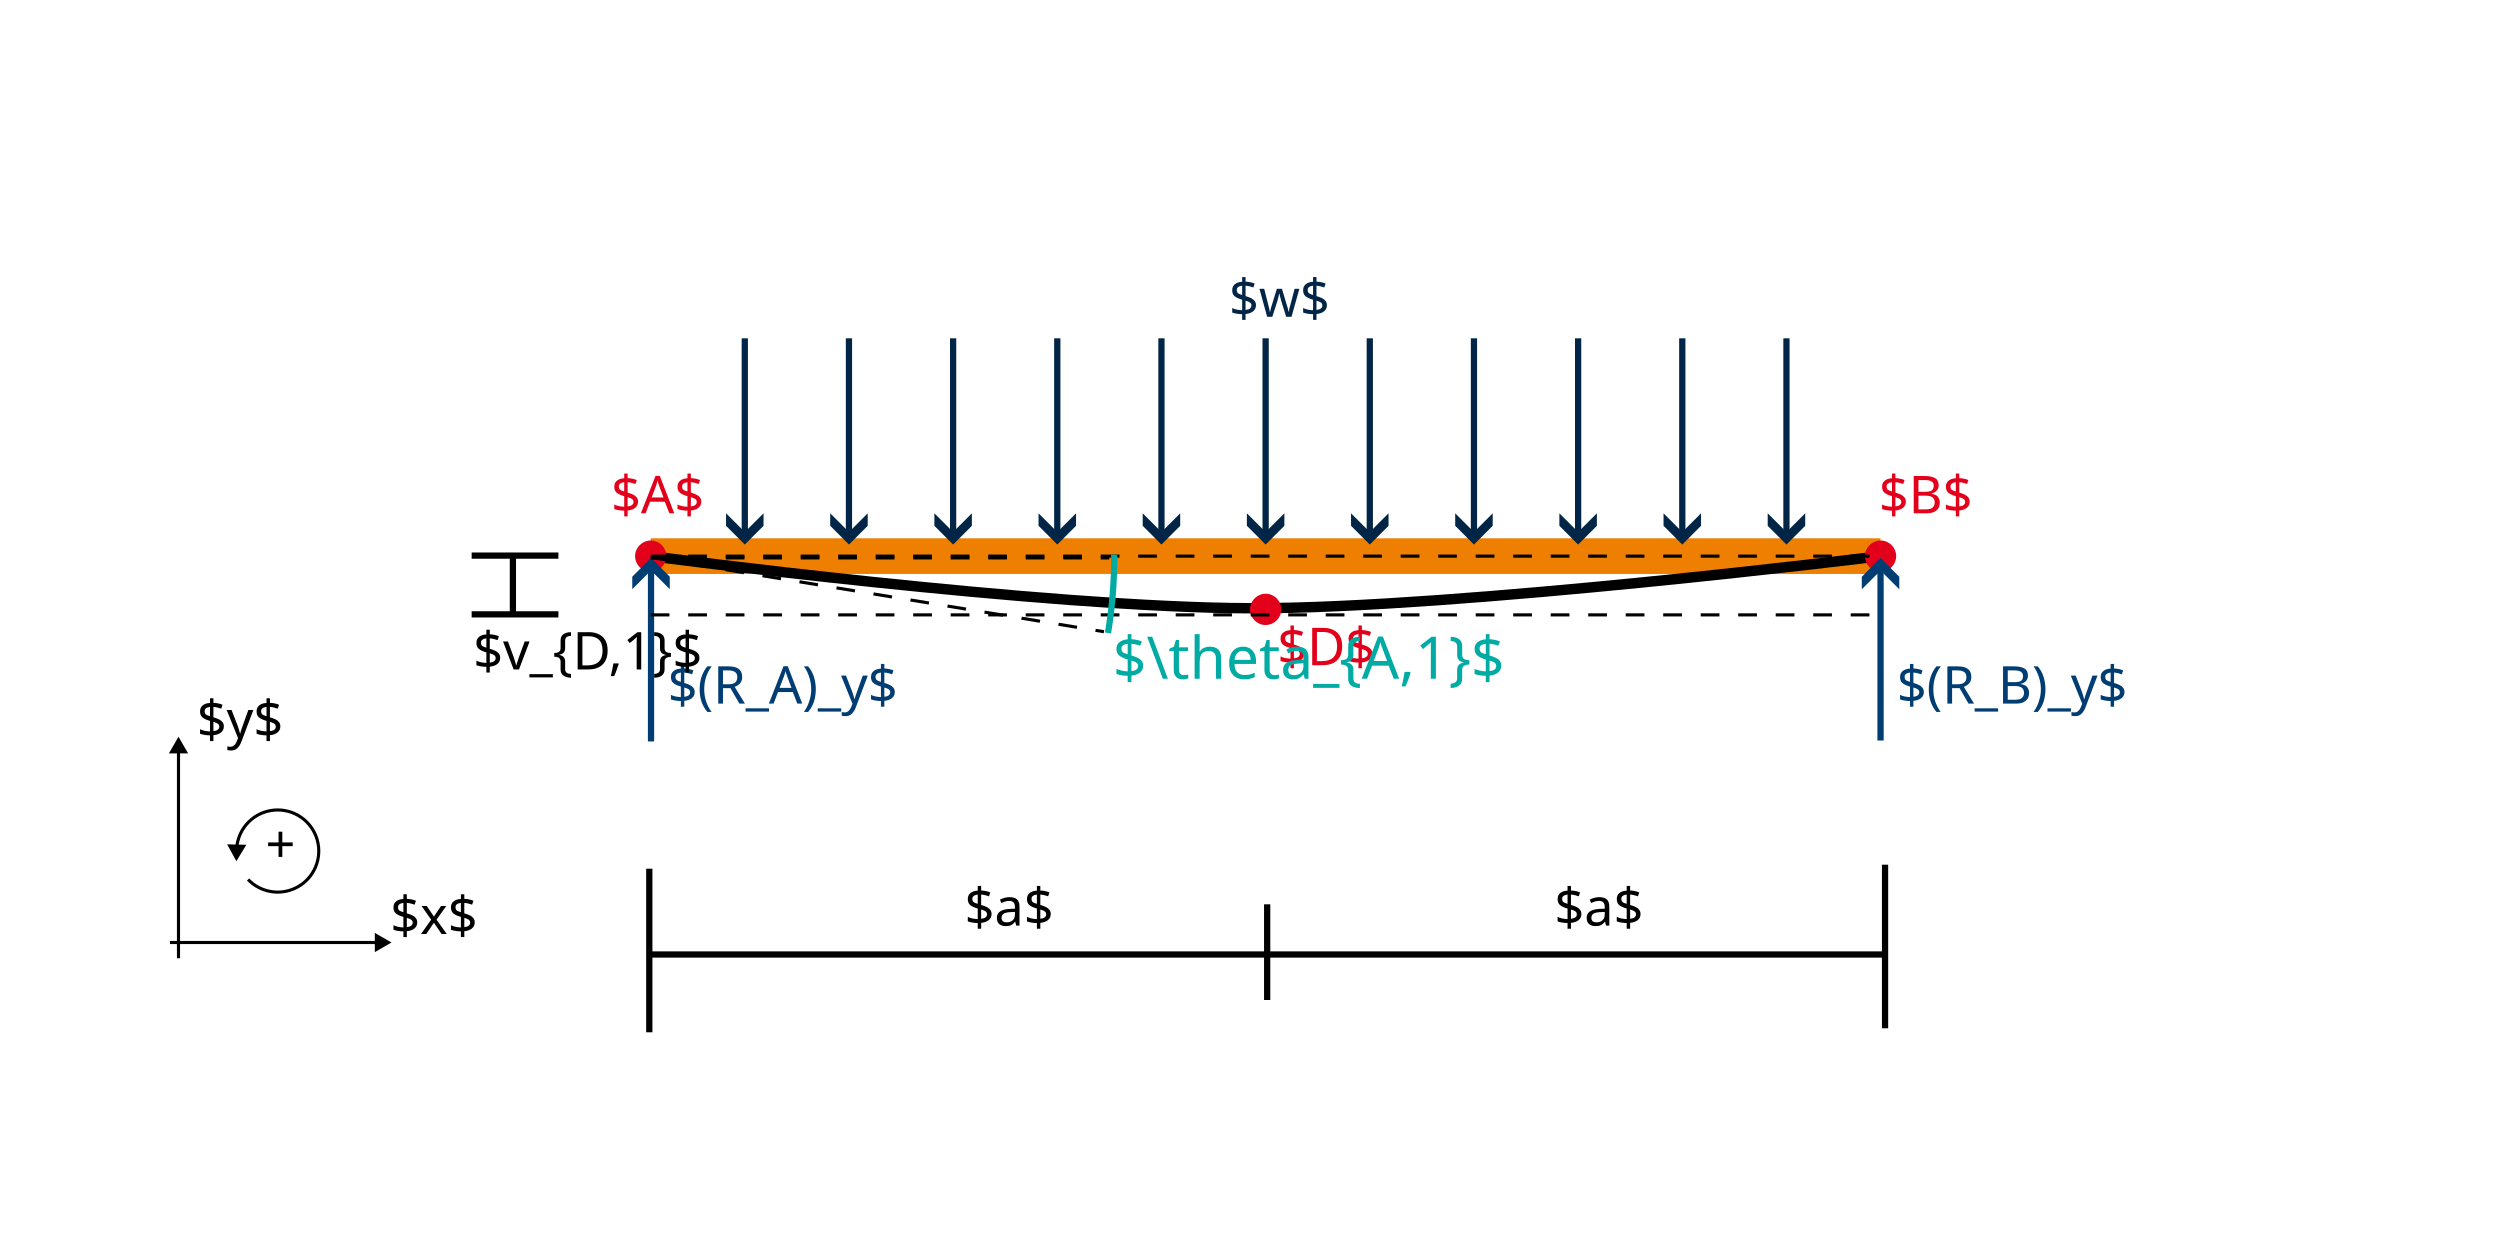
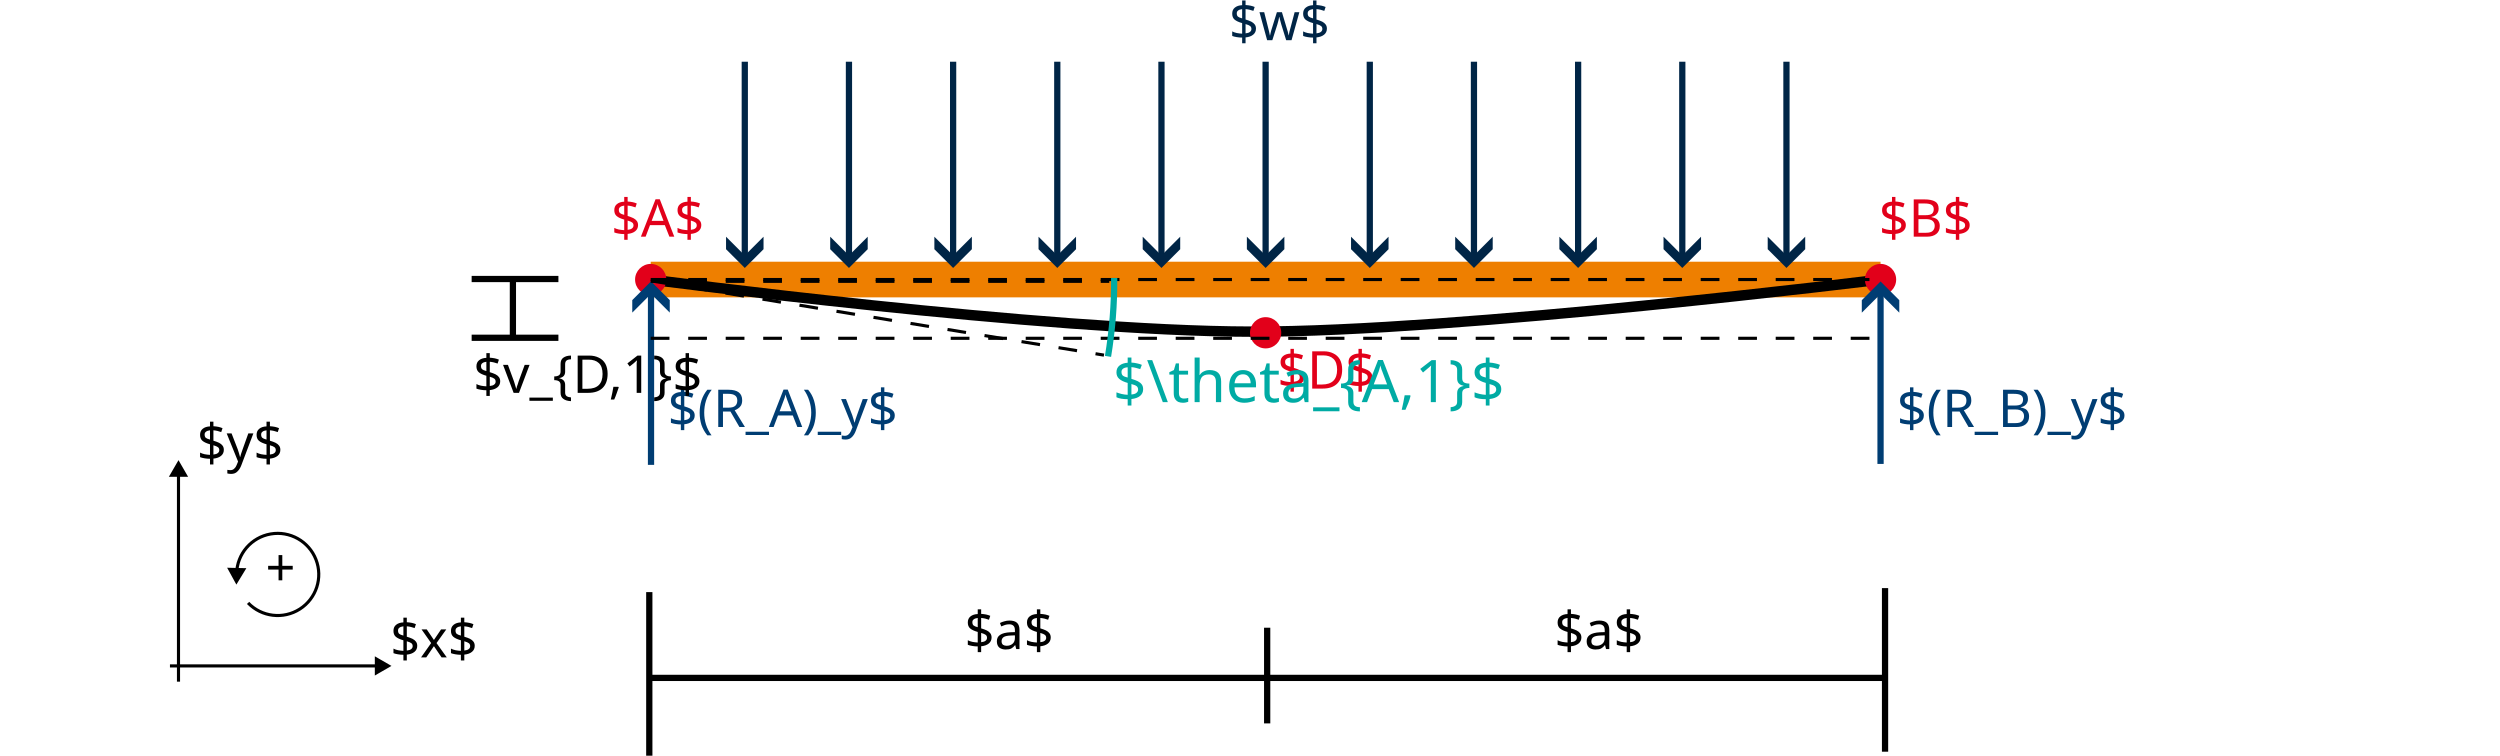
- <svg xmlns="http://www.w3.org/2000/svg" xmlns:xlink="http://www.w3.org/1999/xlink" width="240mm" height="120mm" viewBox="0 0 240 120" version="1.1" id="svg8" xml:space="preserve">
+ <svg xmlns="http://www.w3.org/2000/svg" xmlns:xlink="http://www.w3.org/1999/xlink" width="240mm" height="72.547mm" viewBox="0 0 240 72.547" version="1.1" id="svg8" xml:space="preserve">
  <defs id="defs2">
    <rect x="-70.96" y="-55.03" width="1036.886" height="595.196" id="rect2" />
    <marker style="overflow:visible" id="Dot" refX="0" refY="0" orient="auto" markerWidth="1" markerHeight="1" viewBox="0 0 1 1" preserveAspectRatio="xMidYMid">
      <path transform="scale(0.5)" style="fill:context-stroke;fill-rule:evenodd;stroke:none" d="M 5,0 C 5,2.76 2.76,5 0,5 -2.76,5 -5,2.76 -5,0 c 0,-2.76 2.3,-5 5,-5 2.76,0 5,2.24 5,5 z" id="path17" />
    </marker>
    <linearGradient id="linearGradient8">
      <stop style="stop-color:#000000;stop-opacity:1;" offset="0" id="stop8" />
      <stop style="stop-color:#000000;stop-opacity:0;" offset="1" id="stop9" />
    </linearGradient>
    <marker style="overflow:visible" id="ArrowWideHeavy" refX="0" refY="0" orient="auto-start-reverse" markerWidth="1" markerHeight="1" viewBox="0 0 1 1" preserveAspectRatio="xMidYMid">
      <path style="fill:context-stroke;fill-rule:evenodd;stroke:none" d="m 1,0 -3,3 h -2 l 3,-3 -3,-3 h 2 z" id="path3" />
    </marker>
    <linearGradient xlink:href="#linearGradient8" id="linearGradient9" x1="212.003" y1="264.512" x2="215.464" y2="264.512" gradientUnits="userSpaceOnUse" />
    <marker style="overflow:visible" id="ArrowWideHeavy-92" refX="0" refY="0" orient="auto-start-reverse" markerWidth="1" markerHeight="1" viewBox="0 0 1 1" preserveAspectRatio="xMidYMid">
      <path style="fill:context-stroke;fill-rule:evenodd;stroke:none" d="m 1,0 -3,3 h -2 l 3,-3 -3,-3 h 2 z" id="path3-4" />
    </marker>
    <marker style="overflow:visible" id="ArrowWideHeavy-3" refX="0" refY="0" orient="auto-start-reverse" markerWidth="1" markerHeight="1" viewBox="0 0 1 1" preserveAspectRatio="xMidYMid">
      <path style="fill:context-stroke;fill-rule:evenodd;stroke:none" d="m 1,0 -3,3 h -2 l 3,-3 -3,-3 h 2 z" id="path3-0" />
    </marker>
    <marker style="overflow:visible" id="ArrowWideHeavy-92-0" refX="0" refY="0" orient="auto-start-reverse" markerWidth="1" markerHeight="1" viewBox="0 0 1 1" preserveAspectRatio="xMidYMid">
      <path style="fill:context-stroke;fill-rule:evenodd;stroke:none" d="m 1,0 -3,3 h -2 l 3,-3 -3,-3 h 2 z" id="path3-4-3" />
    </marker>
    <marker style="overflow:visible" id="ArrowWideHeavy-92-0-9" refX="0" refY="0" orient="auto-start-reverse" markerWidth="1" markerHeight="1" viewBox="0 0 1 1" preserveAspectRatio="xMidYMid">
      <path style="fill:context-stroke;fill-rule:evenodd;stroke:none" d="m 1,0 -3,3 h -2 l 3,-3 -3,-3 h 2 z" id="path3-4-3-0" />
    </marker>
    <marker style="overflow:visible" id="ArrowWideHeavy-3-1" refX="0" refY="0" orient="auto-start-reverse" markerWidth="1" markerHeight="1" viewBox="0 0 1 1" preserveAspectRatio="xMidYMid">
      <path style="fill:context-stroke;fill-rule:evenodd;stroke:none" d="m 1,0 -3,3 h -2 l 3,-3 -3,-3 h 2 z" id="path3-0-6" />
    </marker>
    <marker style="overflow:visible" id="ArrowWideHeavy-92-4" refX="0" refY="0" orient="auto-start-reverse" markerWidth="1" markerHeight="1" viewBox="0 0 1 1" preserveAspectRatio="xMidYMid">
      <path style="fill:context-stroke;fill-rule:evenodd;stroke:none" d="m 1,0 -3,3 h -2 l 3,-3 -3,-3 h 2 z" id="path3-4-4" />
    </marker>
    <marker style="overflow:visible" id="ArrowWideHeavy-8" refX="0" refY="0" orient="auto-start-reverse" markerWidth="1" markerHeight="1" viewBox="0 0 1 1" preserveAspectRatio="xMidYMid">
      <path style="fill:context-stroke;fill-rule:evenodd;stroke:none" d="m 1,0 -3,3 h -2 l 3,-3 -3,-3 h 2 z" id="path3-6" />
    </marker>
    <marker style="overflow:visible" id="ArrowWideHeavy-3-8" refX="0" refY="0" orient="auto-start-reverse" markerWidth="1" markerHeight="1" viewBox="0 0 1 1" preserveAspectRatio="xMidYMid">
      <path style="fill:context-stroke;fill-rule:evenodd;stroke:none" d="m 1,0 -3,3 h -2 l 3,-3 -3,-3 h 2 z" id="path3-0-7" />
    </marker>
    <marker style="overflow:visible" id="ArrowWideHeavy-92-8" refX="0" refY="0" orient="auto-start-reverse" markerWidth="1" markerHeight="1" viewBox="0 0 1 1" preserveAspectRatio="xMidYMid">
      <path style="fill:context-stroke;fill-rule:evenodd;stroke:none" d="m 1,0 -3,3 h -2 l 3,-3 -3,-3 h 2 z" id="path3-4-0" />
    </marker>
    <marker style="overflow:visible" id="ArrowWideHeavy-4" refX="0" refY="0" orient="auto-start-reverse" markerWidth="1" markerHeight="1" viewBox="0 0 1 1" preserveAspectRatio="xMidYMid">
      <path style="fill:context-stroke;fill-rule:evenodd;stroke:none" d="m 1,0 -3,3 h -2 l 3,-3 -3,-3 h 2 z" id="path3-5" />
    </marker>
    <marker style="overflow:visible" id="ArrowWideHeavy-7" refX="0" refY="0" orient="auto-start-reverse" markerWidth="1" markerHeight="1" viewBox="0 0 1 1" preserveAspectRatio="xMidYMid">
      <path style="fill:context-stroke;fill-rule:evenodd;stroke:none" d="m 1,0 -3,3 h -2 l 3,-3 -3,-3 h 2 z" id="path3-57" />
    </marker>
    <marker style="overflow:visible" id="ArrowWideHeavy-9" refX="0" refY="0" orient="auto-start-reverse" markerWidth="1" markerHeight="1" viewBox="0 0 1 1" preserveAspectRatio="xMidYMid">
      <path style="fill:context-stroke;fill-rule:evenodd;stroke:none" d="m 1,0 -3,3 h -2 l 3,-3 -3,-3 h 2 z" id="path3-8" />
    </marker>
    <marker style="overflow:visible" id="Triangle" refX="0" refY="0" orient="auto-start-reverse" markerWidth="1" markerHeight="1" viewBox="0 0 1 1" preserveAspectRatio="xMidYMid">
      <path transform="scale(0.5)" style="fill:context-stroke;fill-rule:evenodd;stroke:context-stroke;stroke-width:1pt" d="M 5.77,0 -2.88,5 V -5 Z" id="path135" />
    </marker>
    <marker style="overflow:visible" id="Triangle-8" refX="0" refY="0" orient="auto-start-reverse" markerWidth="1" markerHeight="1" viewBox="0 0 1 1" preserveAspectRatio="xMidYMid">
      <path transform="scale(0.5)" style="fill:context-stroke;fill-rule:evenodd;stroke:context-stroke;stroke-width:1pt" d="M 5.77,0 -2.88,5 V -5 Z" id="path135-7" />
    </marker>
    <marker style="overflow:visible" id="Dot-5" refX="0" refY="0" orient="auto" markerWidth="1" markerHeight="1" viewBox="0 0 1 1" preserveAspectRatio="xMidYMid">
      <path transform="scale(0.5)" style="fill:context-stroke;fill-rule:evenodd;stroke:none" d="M 5,0 C 5,2.76 2.76,5 0,5 -2.76,5 -5,2.76 -5,0 c 0,-2.76 2.3,-5 5,-5 2.76,0 5,2.24 5,5 z" id="path17-7" />
    </marker>
    <marker style="overflow:visible" id="Dot-1" refX="0" refY="0" orient="auto" markerWidth="1" markerHeight="1" viewBox="0 0 1 1" preserveAspectRatio="xMidYMid">
      <path transform="scale(0.5)" style="fill:context-stroke;fill-rule:evenodd;stroke:none" d="M 5,0 C 5,2.76 2.76,5 0,5 -2.76,5 -5,2.76 -5,0 c 0,-2.76 2.3,-5 5,-5 2.76,0 5,2.24 5,5 z" id="path17-9" />
    </marker>
  </defs>
-   <g id="layer1" transform="translate(0,-177)">
+   <g id="layer1" transform="translate(-4.7468807e-7,-203.553)">
    <g id="layer1-7" transform="translate(-29.88738,-26.80384)">
      <rect style="fill:#ee7f00;fill-opacity:1;stroke:none;stroke-width:0.6;stroke-miterlimit:35.2;stroke-dasharray:none;stroke-dashoffset:0;stroke-opacity:1" id="rect13" width="118.064" height="3.423" x="92.355" y="255.481" />
      <path style="fill:none;stroke:#000000;stroke-width:1;stroke-miterlimit:35.2;stroke-dasharray:none;stroke-opacity:1" d="m 92.355,257.192 c 0,0 37.781,4.97 57.668,5.003 19.887,0.033 60.396,-5.003 60.396,-5.003" id="path2" />
      <path style="fill:#00aba4;stroke:#e2001a;stroke-width:0.6;stroke-miterlimit:35.2;stroke-dasharray:none;stroke-opacity:1;marker-end:url(#Dot-5)" d="m 209.154,257.192 h 1.265" id="path1-2" />
      <path style="fill:#00aba4;stroke:#e2001a;stroke-width:0.6;stroke-miterlimit:35.2;stroke-opacity:1;marker-end:url(#Dot)" d="m 91.09,257.192 h 1.265" id="path1" />
      <path style="fill:none;stroke:#003d73;stroke-width:0.6;stroke-miterlimit:35.2;stroke-dasharray:none;stroke-opacity:1;marker-start:url(#ArrowWideHeavy-7)" d="m 92.385,257.967 v 17.017" id="path4" />
      <path style="fill:none;stroke:#003d73;stroke-width:0.6;stroke-miterlimit:35.2;stroke-dasharray:none;stroke-opacity:1;marker-start:url(#ArrowWideHeavy-9)" d="m 210.42,257.975 v 16.919" id="path2-5" />
      <text xml:space="preserve" style="font-size:5.014px;font-family:'Noto Sans Inscriptional Parthian';-inkscape-font-specification:'Noto Sans Inscriptional Parthian';text-align:start;writing-mode:lr-tb;direction:ltr;text-anchor:start;fill:#003d73;fill-opacity:1;stroke:none;stroke-width:0.6;stroke-miterlimit:35.2;stroke-dasharray:none;stroke-dashoffset:0;stroke-opacity:1" x="93.984" y="271.35" id="text6-5-1">
        <tspan id="tspan6-0-0" style="fill:#003d73;fill-opacity:1;stroke:none;stroke-width:0.6;stroke-dasharray:none" x="93.984" y="271.35">$(R_A)_y$</tspan>
      </text>
      <text xml:space="preserve" style="font-size:5.014px;font-family:'Noto Sans Inscriptional Parthian';-inkscape-font-specification:'Noto Sans Inscriptional Parthian';text-align:start;writing-mode:lr-tb;direction:ltr;text-anchor:start;fill:#e2001a;fill-opacity:1;stroke:none;stroke-width:0.6;stroke-miterlimit:35.2;stroke-dasharray:none;stroke-dashoffset:0;stroke-opacity:1" x="88.545" y="253.08" id="text6-5-1-4">
        <tspan id="tspan6-0-0-7" style="fill:#e2001a;fill-opacity:1;stroke:none;stroke-width:0.6;stroke-dasharray:none" x="88.545" y="253.08">$A$</tspan>
      </text>
      <text xml:space="preserve" style="font-size:5.014px;font-family:'Noto Sans Inscriptional Parthian';-inkscape-font-specification:'Noto Sans Inscriptional Parthian';text-align:start;writing-mode:lr-tb;direction:ltr;text-anchor:start;fill:#e2001a;fill-opacity:1;stroke:none;stroke-width:0.6;stroke-miterlimit:35.2;stroke-dasharray:none;stroke-dashoffset:0;stroke-opacity:1" x="152.508" y="267.662" id="text6-5-1-4-9">
        <tspan id="tspan6-0-0-7-1" style="fill:#e2001a;fill-opacity:1;stroke:none;stroke-width:0.6;stroke-dasharray:none" x="152.508" y="267.662">$D$</tspan>
      </text>
      <text xml:space="preserve" style="font-size:5.014px;font-family:'Noto Sans Inscriptional Parthian';-inkscape-font-specification:'Noto Sans Inscriptional Parthian';text-align:start;writing-mode:lr-tb;direction:ltr;text-anchor:start;fill:#e2001a;fill-opacity:1;stroke:none;stroke-width:0.6;stroke-miterlimit:35.2;stroke-dasharray:none;stroke-dashoffset:0;stroke-opacity:1" x="210.253" y="253.08" id="text6-5-1-4-7">
        <tspan id="tspan6-0-0-7-5" style="fill:#e2001a;fill-opacity:1;stroke:none;stroke-width:0.6;stroke-dasharray:none" x="210.253" y="253.08">$B$</tspan>
      </text>
      <text xml:space="preserve" style="font-size:5.014px;font-family:'Noto Sans Inscriptional Parthian';-inkscape-font-specification:'Noto Sans Inscriptional Parthian';text-align:start;writing-mode:lr-tb;direction:ltr;text-anchor:start;fill:#003d73;fill-opacity:1;stroke:none;stroke-width:0.6;stroke-miterlimit:35.2;stroke-dasharray:none;stroke-dashoffset:0;stroke-opacity:1" x="211.979" y="271.35" id="text6-5">
        <tspan id="tspan6-0" style="fill:#003d73;fill-opacity:1;stroke:none;stroke-width:0.6;stroke-dasharray:none" x="211.979" y="271.35">$(R_B)_y$</tspan>
      </text>
      <text xml:space="preserve" style="font-size:5.014px;font-family:'Noto Sans Inscriptional Parthian';-inkscape-font-specification:'Noto Sans Inscriptional Parthian';text-align:start;writing-mode:lr-tb;direction:ltr;text-anchor:start;fill:#002546;fill-opacity:1;stroke:none;stroke-width:0.6;stroke-miterlimit:35.2;stroke-dasharray:none;stroke-dashoffset:0;stroke-opacity:1" x="147.869" y="234.215" id="text6-5-3">
        <tspan id="tspan6-0-9" style="fill:#002546;fill-opacity:1;stroke:none;stroke-width:0.6;stroke-dasharray:none" x="147.869" y="234.215">$w$</tspan>
      </text>
      <g id="g18" transform="translate(-108.7383,2.129746)">
        <text xml:space="preserve" style="font-size:5.014px;font-family:'Noto Sans Inscriptional Parthian';-inkscape-font-specification:'Noto Sans Inscriptional Parthian';text-align:start;writing-mode:lr-tb;direction:ltr;text-anchor:start;fill:#000000;fill-opacity:1;stroke:none;stroke-width:0.6;stroke-miterlimit:35.2;stroke-dasharray:none;stroke-dashoffset:0;stroke-opacity:1" x="176.087" y="291.335" id="text6-5-6">
          <tspan id="tspan6-0-03" style="fill:#000000;fill-opacity:1;stroke:none;stroke-width:0.6;stroke-dasharray:none" x="176.087" y="291.335">$x$</tspan>
        </text>
        <text xml:space="preserve" style="font-size:5.014px;font-family:'Noto Sans Inscriptional Parthian';-inkscape-font-specification:'Noto Sans Inscriptional Parthian';text-align:start;writing-mode:lr-tb;direction:ltr;text-anchor:start;fill:#000000;fill-opacity:1;stroke:none;stroke-width:0.6;stroke-miterlimit:35.2;stroke-dasharray:none;stroke-dashoffset:0;stroke-opacity:1" x="157.521" y="272.521" id="text6-5-6-5">
          <tspan id="tspan6-0-03-9" style="fill:#000000;fill-opacity:1;stroke:none;stroke-width:0.6;stroke-dasharray:none" x="157.521" y="272.521">$y$</tspan>
        </text>
        <path style="fill:#000000;fill-opacity:1;stroke:#000000;stroke-width:0.3;stroke-miterlimit:35.2;stroke-dasharray:none;stroke-dashoffset:0;stroke-opacity:1;marker-end:url(#Triangle)" d="M 155.761,293.667 V 273.467" id="path7" />
        <path style="fill:#000000;fill-opacity:1;stroke:#000000;stroke-width:0.3;stroke-miterlimit:35.2;stroke-dasharray:none;stroke-dashoffset:0;stroke-opacity:1;marker-end:url(#Triangle-8)" d="m 154.941,292.155 h 20.2" id="path7-0" />
        <path style="fill:none;fill-opacity:1;stroke:#000000;stroke-width:0.3;stroke-miterlimit:35.2;stroke-dasharray:none;stroke-dashoffset:0;stroke-opacity:1;marker-start:url(#Triangle)" id="path8" d="m 161.341,283.283 a 3.944,3.944 0 0 1 3.26,-3.793 3.944,3.944 0 0 1 4.358,2.454 3.944,3.944 0 0 1 -1.553,4.754 3.944,3.944 0 0 1 -4.966,-0.592" />
        <text xml:space="preserve" style="font-size:5.014px;font-family:'Noto Sans Inscriptional Parthian';-inkscape-font-specification:'Noto Sans Inscriptional Parthian';text-align:start;writing-mode:lr-tb;direction:ltr;text-anchor:start;fill:#000000;fill-opacity:1;stroke:none;stroke-width:0.3;stroke-miterlimit:35.2;stroke-dasharray:none;stroke-dashoffset:0;stroke-opacity:1" x="164.118" y="284.501" id="text8">
          <tspan id="tspan8" style="fill:#000000;fill-opacity:1;stroke:none;stroke-width:0.3" x="164.118" y="284.501">+</tspan>
        </text>
      </g>
      <path style="fill-opacity:1;stroke:#000000;stroke-width:0.6;stroke-miterlimit:35.2;stroke-dasharray:none;stroke-opacity:1" d="m 92.22,287.199 v 8.236 7.469" id="path9" />
      <path style="fill-opacity:1;stroke:#000000;stroke-width:0.6;stroke-miterlimit:35.2;stroke-dasharray:none;stroke-opacity:1" d="m 210.852,286.815 v 8.236 7.469" id="path4-6" />
      <path style="fill-opacity:1;stroke:#000000;stroke-width:0.6;stroke-miterlimit:35.2;stroke-dasharray:none;stroke-opacity:1" d="m 151.536,290.618 v 4.817 4.368" id="path4-6-2-5-5" />
      <text xml:space="preserve" style="font-size:5.014px;font-family:'Noto Sans Inscriptional Parthian';-inkscape-font-specification:'Noto Sans Inscriptional Parthian';text-align:start;writing-mode:lr-tb;direction:ltr;text-anchor:start;fill:#000000;fill-opacity:1;stroke:none;stroke-width:0.6;stroke-miterlimit:35.2;stroke-dasharray:none;stroke-opacity:1" x="122.485" y="292.664" id="text4-8-3-0">
        <tspan id="tspan4-2-5-2" style="fill:#000000;fill-opacity:1;stroke:none;stroke-width:0.6" x="122.485" y="292.664">$a$</tspan>
      </text>
      <text xml:space="preserve" style="font-size:5.014px;font-family:'Noto Sans Inscriptional Parthian';-inkscape-font-specification:'Noto Sans Inscriptional Parthian';text-align:start;writing-mode:lr-tb;direction:ltr;text-anchor:start;fill:#000000;fill-opacity:1;stroke:none;stroke-width:0.6;stroke-miterlimit:35.2;stroke-dasharray:none;stroke-opacity:1" x="179.106" y="292.664" id="text4-8-3-0-7">
        <tspan id="tspan4-2-5-2-3" style="fill:#000000;fill-opacity:1;stroke:none;stroke-width:0.6" x="179.106" y="292.664">$a$</tspan>
      </text>
      <path style="fill:#000000;fill-opacity:1;stroke:#000000;stroke-width:0.3;stroke-miterlimit:35.2;stroke-dasharray:1.8, 1.8;stroke-dashoffset:0;stroke-opacity:1" d="M 92.355,257.192 H 210.419" id="path10" />
      <path style="fill:#00aba4;stroke:#e2001a;stroke-width:0.6;stroke-miterlimit:35.2;stroke-opacity:1;marker-end:url(#Dot-1)" d="m 150.122,262.304 h 1.265" id="path1-0" />
      <path style="fill:#000000;fill-opacity:1;stroke:#000000;stroke-width:0.3;stroke-miterlimit:35.2;stroke-dasharray:1.8, 1.8;stroke-dashoffset:0;stroke-opacity:1" d="M 92.355,262.833 H 210.419" id="path9-9" />
      <text xml:space="preserve" style="font-size:5.014px;font-family:'Noto Sans Inscriptional Parthian';-inkscape-font-specification:'Noto Sans Inscriptional Parthian';text-align:start;writing-mode:lr-tb;direction:ltr;text-anchor:start;fill:#000000;fill-opacity:1;stroke:none;stroke-width:0.6;stroke-miterlimit:35.2;stroke-dasharray:none;stroke-dashoffset:0;stroke-opacity:1" x="75.312" y="268.071" id="text10">
        <tspan id="tspan10" style="stroke:none;stroke-width:0.6" x="75.312" y="268.071">$v_{D,1}$</tspan>
      </text>
      <path style="fill:#8bad3f;fill-opacity:1;stroke:#000000;stroke-width:0.6;stroke-miterlimit:35.2;stroke-dasharray:none;stroke-dashoffset:0;stroke-opacity:1" d="M 92.22,295.435 H 210.852" id="path13" />
      <g id="g10" transform="matrix(0.8883173,0,0,0.8883173,58.30173,55.43073)" style="stroke-width:1.126">
        <path style="fill-opacity:1;stroke:#000000;stroke-width:0.675;stroke-miterlimit:35.2;stroke-dasharray:none;stroke-opacity:1" d="M 28.36,227.071 H 23.443 18.984" id="path4-61-7" />
        <path style="fill-opacity:1;stroke:#000000;stroke-width:0.675;stroke-miterlimit:35.2;stroke-dasharray:none;stroke-opacity:1" d="M 28.36,233.421 H 23.443 18.984" id="path4-61-7-2" />
        <path style="fill:#000000;fill-opacity:1;stroke:#000000;stroke-width:0.675;stroke-miterlimit:35.2;stroke-dasharray:none;stroke-dashoffset:0;stroke-opacity:1" d="m 23.443,227.071 v 6.35" id="path10-8" />
      </g>
      <g id="g1" transform="translate(23.51819,14.86012)" style="stroke:#002546;stroke-opacity:1">
        <path style="fill:#000000;fill-opacity:1;stroke:#002546;stroke-width:0.6;stroke-miterlimit:35.2;stroke-opacity:1;marker-end:url(#ArrowWideHeavy)" d="m 77.869,221.422 v 19.199" id="path5" />
        <path style="fill:#000000;fill-opacity:1;stroke:#002546;stroke-width:0.6;stroke-miterlimit:35.2;stroke-opacity:1;marker-end:url(#ArrowWideHeavy-92)" d="m 87.869,221.422 v 19.199" id="path5-2" />
        <path style="fill:#000000;fill-opacity:1;stroke:#002546;stroke-width:0.6;stroke-miterlimit:35.2;stroke-opacity:1;marker-end:url(#ArrowWideHeavy-3)" d="m 97.869,221.422 v 19.199" id="path5-1" />
        <path style="fill:#000000;fill-opacity:1;stroke:#002546;stroke-width:0.6;stroke-miterlimit:35.2;stroke-opacity:1;marker-end:url(#ArrowWideHeavy-92-0)" d="m 107.869,221.422 v 19.199" id="path5-2-9" />
        <path style="fill:#000000;fill-opacity:1;stroke:#002546;stroke-width:0.6;stroke-miterlimit:35.2;stroke-opacity:1;marker-end:url(#ArrowWideHeavy-8)" d="m 117.869,221.422 v 19.199" id="path5-4" />
        <path style="fill:#000000;fill-opacity:1;stroke:#002546;stroke-width:0.6;stroke-miterlimit:35.2;stroke-opacity:1;marker-end:url(#ArrowWideHeavy-92-4)" d="m 127.869,221.422 v 19.199" id="path5-2-0" />
        <path style="fill:#000000;fill-opacity:1;stroke:#002546;stroke-width:0.6;stroke-miterlimit:35.2;stroke-opacity:1;marker-end:url(#ArrowWideHeavy-3-1)" d="m 137.869,221.422 v 19.199" id="path5-1-8" />
        <path style="fill:#000000;fill-opacity:1;stroke:#002546;stroke-width:0.6;stroke-miterlimit:35.2;stroke-opacity:1;marker-end:url(#ArrowWideHeavy-92-0-9)" d="m 147.869,221.422 v 19.199" id="path5-2-9-1" />
        <path style="fill:#000000;fill-opacity:1;stroke:#002546;stroke-width:0.6;stroke-miterlimit:35.2;stroke-opacity:1;marker-end:url(#ArrowWideHeavy-4)" d="m 157.869,221.422 v 19.199" id="path5-10" />
        <path style="fill:#000000;fill-opacity:1;stroke:#002546;stroke-width:0.6;stroke-miterlimit:35.2;stroke-opacity:1;marker-end:url(#ArrowWideHeavy-92-8)" d="m 167.869,221.422 v 19.199" id="path5-2-6" />
        <path style="fill:#000000;fill-opacity:1;stroke:#002546;stroke-width:0.6;stroke-miterlimit:35.2;stroke-opacity:1;marker-end:url(#ArrowWideHeavy-3-8)" d="m 177.869,221.422 v 19.199" id="path5-1-0" />
      </g>
      <g id="g2" transform="translate(-52.36107,-32.75123)">
        <path style="fill:#000000;fill-opacity:1;stroke:#000000;stroke-width:0.3;stroke-miterlimit:35.2;stroke-dasharray:1.8, 1.8;stroke-dashoffset:0;stroke-opacity:1" d="m 144.717,290.115 h 44.022" id="path11" />
        <path style="fill:#000000;fill-opacity:1;stroke:#000000;stroke-width:0.3;stroke-miterlimit:35.2;stroke-dasharray:1.8, 1.8;stroke-dashoffset:0;stroke-opacity:1" d="m 144.788,290.078 43.442,7.122" id="path11-6" />
        <path style="fill:none;stroke:#00aba4;stroke-width:0.6;stroke-miterlimit:35.2;stroke-dasharray:none;stroke-dashoffset:0;stroke-opacity:1" id="path1-3" d="m 189.211,289.795 a 44.424,44.424 0 0 1 -0.594,7.526" />
      </g>
      <text xml:space="preserve" style="font-size:5.644px;font-family:'Noto Sans Inscriptional Parthian';-inkscape-font-specification:'Noto Sans Inscriptional Parthian';text-align:start;writing-mode:lr-tb;direction:ltr;text-anchor:start;fill:#00aba4;fill-opacity:1;stroke:none;stroke-width:0.6;stroke-miterlimit:35.2;stroke-dasharray:none;stroke-dashoffset:0;stroke-opacity:1" x="136.724" y="268.963" id="text6-5-1-2">
        <tspan id="tspan6-0-0-4" style="fill:#00aba4;fill-opacity:1;stroke:none;stroke-width:0.6;stroke-dasharray:none" x="136.724" y="268.963">$\theta_{A,1}$</tspan>
      </text>
      <text xml:space="preserve" transform="matrix(0.2645833,0,0,0.2645833,29.88738,203.8038)" id="text2" style="font-size:21.333px;font-family:'Noto Sans Inscriptional Parthian';-inkscape-font-specification:'Noto Sans Inscriptional Parthian';text-align:start;writing-mode:lr-tb;direction:ltr;white-space:pre;shape-inside:url(#rect2);display:inline;fill:#e2001a;fill-opacity:1;stroke:#002546;stroke-width:2.268;stroke-miterlimit:35.2;stroke-dasharray:none;stroke-opacity:1" />
    </g>
  </g>
</svg>
